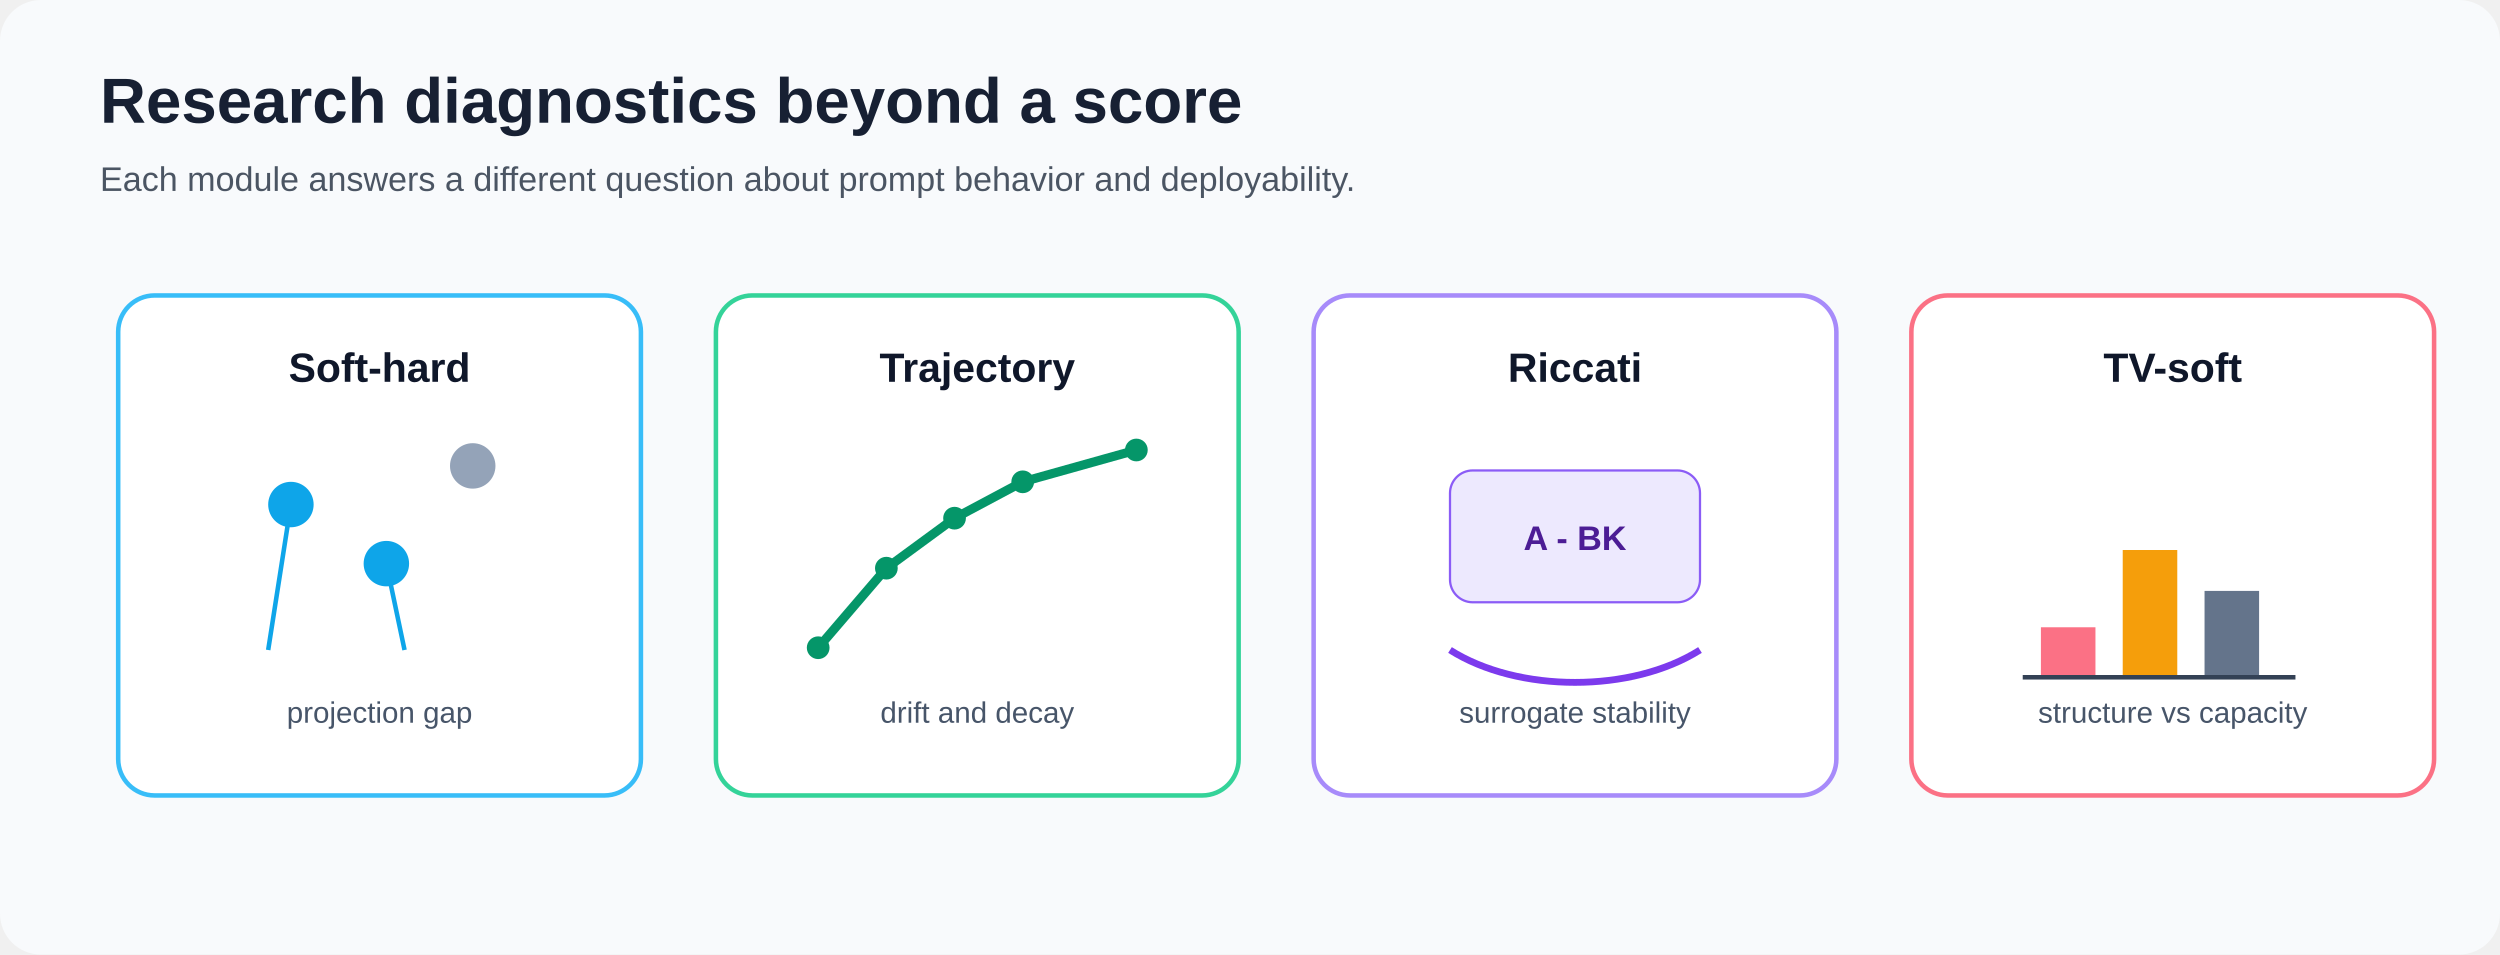
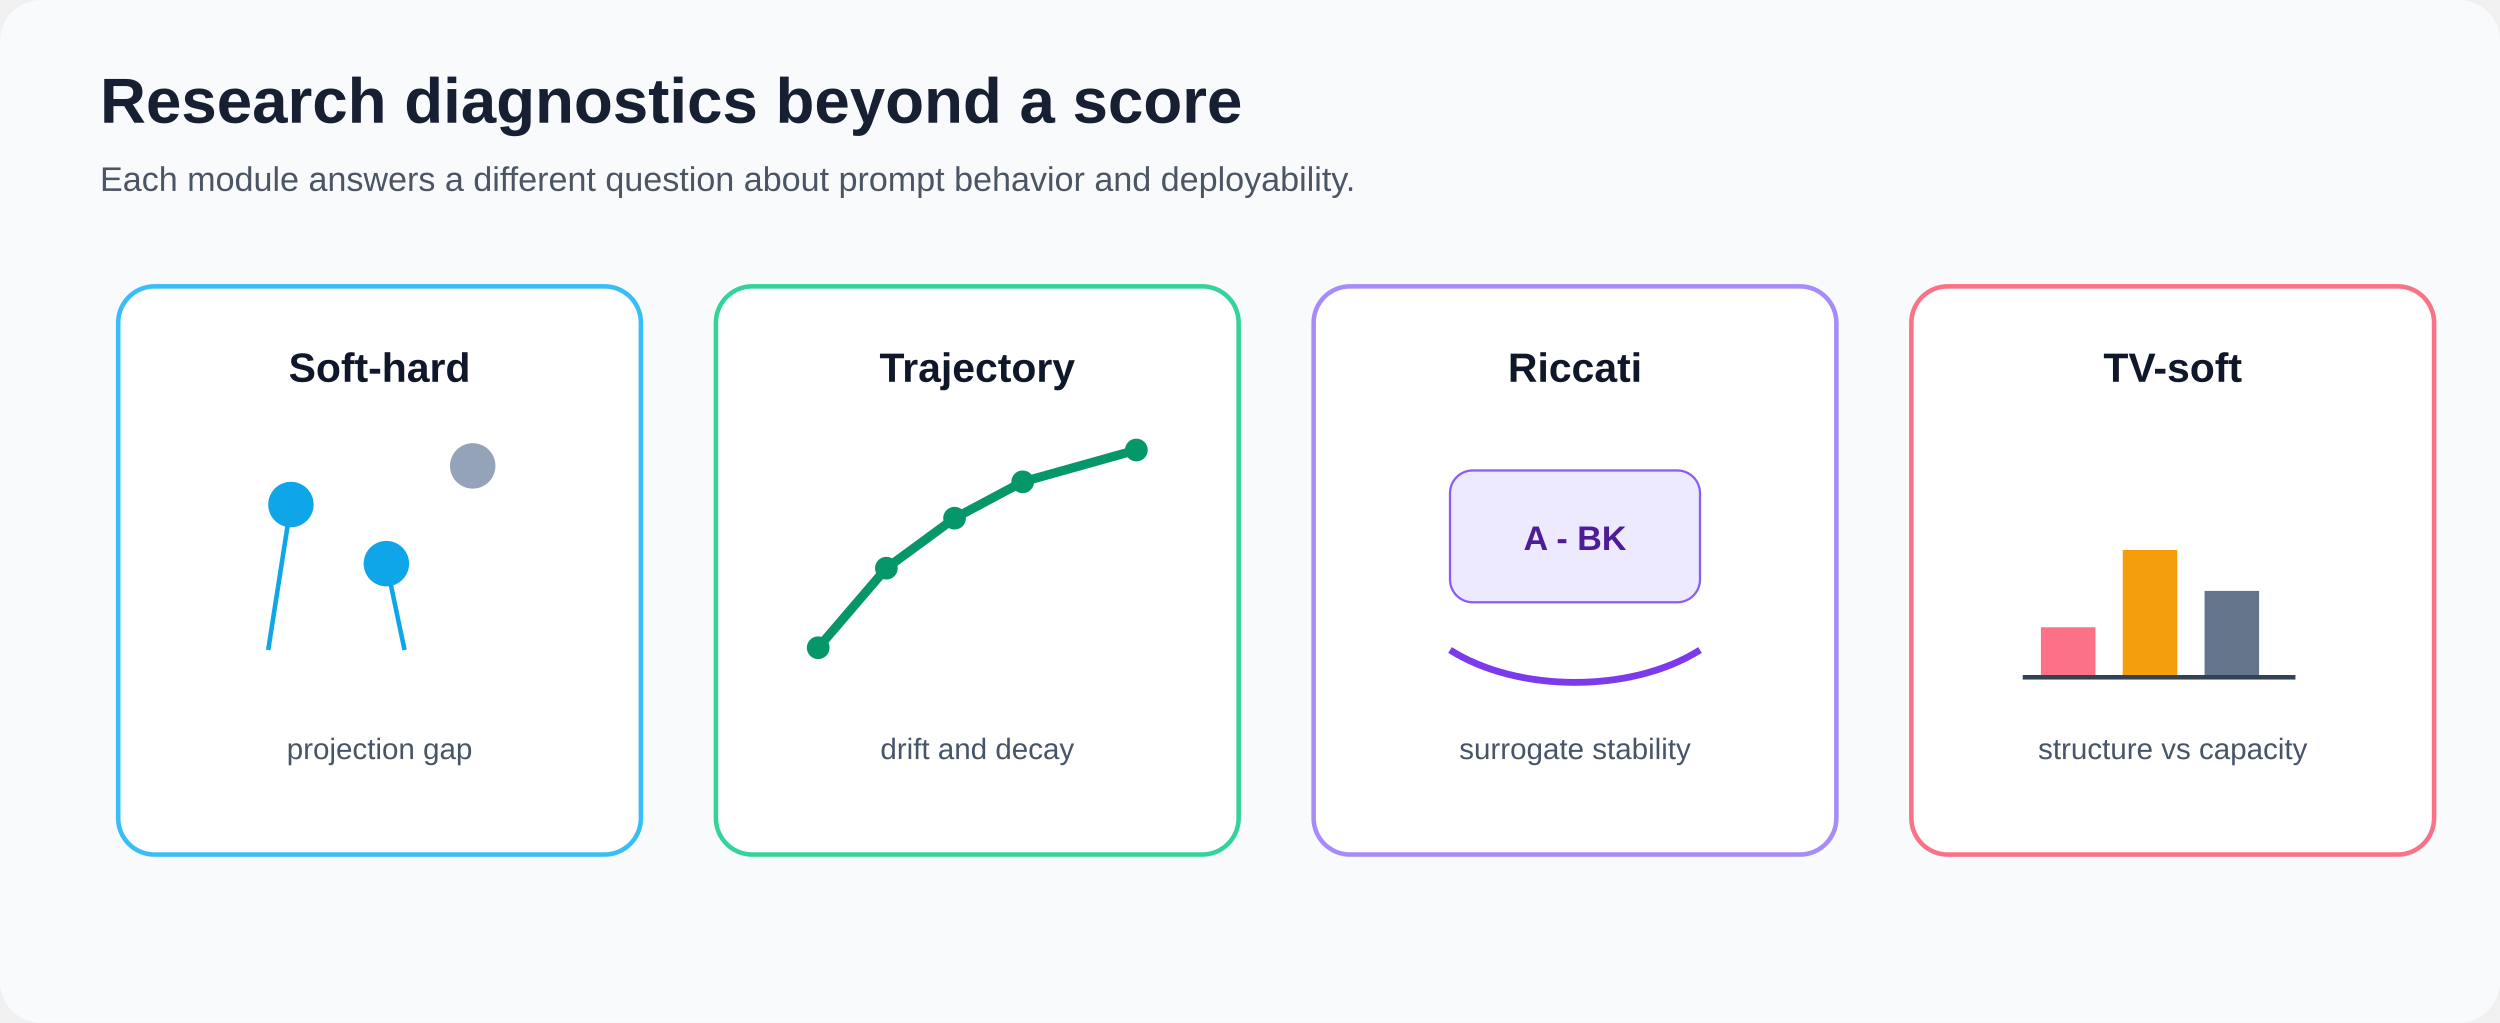
- <svg xmlns="http://www.w3.org/2000/svg" width="1100" height="420" viewBox="0 0 1100 420" role="img" aria-labelledby="title desc">
-   <rect width="1100" height="420" rx="18" fill="#f8fafc" />
+ <svg xmlns="http://www.w3.org/2000/svg" width="1100" height="450" viewBox="0 0 1100 450" role="img" aria-labelledby="title desc">
+   <rect width="1100" height="450" rx="18" fill="#f8fafc" />
  <text x="44" y="54" font-family="Segoe UI, Arial, sans-serif" font-size="28" font-weight="700" fill="#172033">Research diagnostics beyond a score</text>
  <text x="44" y="84" font-family="Segoe UI, Arial, sans-serif" font-size="15" fill="#4b5563">Each module answers a different question about prompt behavior and deployability.</text>
  <g font-family="Segoe UI, Arial, sans-serif">
-     <rect x="52" y="130" width="230" height="220" rx="16" fill="#ffffff" stroke="#38bdf8" stroke-width="2" />
+     <rect x="52" y="126" width="230" height="250" rx="16" fill="#ffffff" stroke="#38bdf8" stroke-width="2" />
    <text x="167" y="168" text-anchor="middle" font-size="18" font-weight="700" fill="#0f172a">Soft-hard</text>
    <circle cx="128" cy="222" r="10" fill="#0ea5e9" />
    <circle cx="170" cy="248" r="10" fill="#0ea5e9" />
    <circle cx="208" cy="205" r="10" fill="#94a3b8" />
    <line x1="128" y1="222" x2="118" y2="286" stroke="#0ea5e9" stroke-width="2" />
    <line x1="170" y1="248" x2="178" y2="286" stroke="#0ea5e9" stroke-width="2" />
-     <text x="167" y="318" text-anchor="middle" font-size="13" fill="#475569">projection gap</text>
-     <rect x="315" y="130" width="230" height="220" rx="16" fill="#ffffff" stroke="#34d399" stroke-width="2" />
+     <text x="167" y="334" text-anchor="middle" font-size="13" fill="#475569">projection gap</text>
+     <rect x="315" y="126" width="230" height="250" rx="16" fill="#ffffff" stroke="#34d399" stroke-width="2" />
    <text x="430" y="168" text-anchor="middle" font-size="18" font-weight="700" fill="#0f172a">Trajectory</text>
    <polyline points="360,285 390,250 420,228 450,212 500,198" fill="none" stroke="#059669" stroke-width="4" />
    <circle cx="360" cy="285" r="5" fill="#059669" />
    <circle cx="390" cy="250" r="5" fill="#059669" />
    <circle cx="420" cy="228" r="5" fill="#059669" />
    <circle cx="450" cy="212" r="5" fill="#059669" />
    <circle cx="500" cy="198" r="5" fill="#059669" />
-     <text x="430" y="318" text-anchor="middle" font-size="13" fill="#475569">drift and decay</text>
-     <rect x="578" y="130" width="230" height="220" rx="16" fill="#ffffff" stroke="#a78bfa" stroke-width="2" />
+     <text x="430" y="334" text-anchor="middle" font-size="13" fill="#475569">drift and decay</text>
+     <rect x="578" y="126" width="230" height="250" rx="16" fill="#ffffff" stroke="#a78bfa" stroke-width="2" />
    <text x="693" y="168" text-anchor="middle" font-size="18" font-weight="700" fill="#0f172a">Riccati</text>
    <rect x="638" y="207" width="110" height="58" rx="10" fill="#ede9fe" stroke="#8b5cf6" />
    <text x="693" y="242" text-anchor="middle" font-size="15" font-weight="700" fill="#4c1d95">A - BK</text>
    <path d="M638 286 C668 305, 718 305, 748 286" fill="none" stroke="#7c3aed" stroke-width="3" />
-     <text x="693" y="318" text-anchor="middle" font-size="13" fill="#475569">surrogate stability</text>
-     <rect x="841" y="130" width="230" height="220" rx="16" fill="#ffffff" stroke="#fb7185" stroke-width="2" />
+     <text x="693" y="334" text-anchor="middle" font-size="13" fill="#475569">surrogate stability</text>
+     <rect x="841" y="126" width="230" height="250" rx="16" fill="#ffffff" stroke="#fb7185" stroke-width="2" />
    <text x="956" y="168" text-anchor="middle" font-size="18" font-weight="700" fill="#0f172a">TV-soft</text>
    <rect x="898" y="276" width="24" height="22" fill="#fb7185" />
    <rect x="934" y="242" width="24" height="56" fill="#f59e0b" />
    <rect x="970" y="260" width="24" height="38" fill="#64748b" />
    <line x1="890" y1="298" x2="1010" y2="298" stroke="#334155" stroke-width="2" />
-     <text x="956" y="318" text-anchor="middle" font-size="13" fill="#475569">structure vs capacity</text>
+     <text x="956" y="334" text-anchor="middle" font-size="13" fill="#475569">structure vs capacity</text>
  </g>
</svg>
